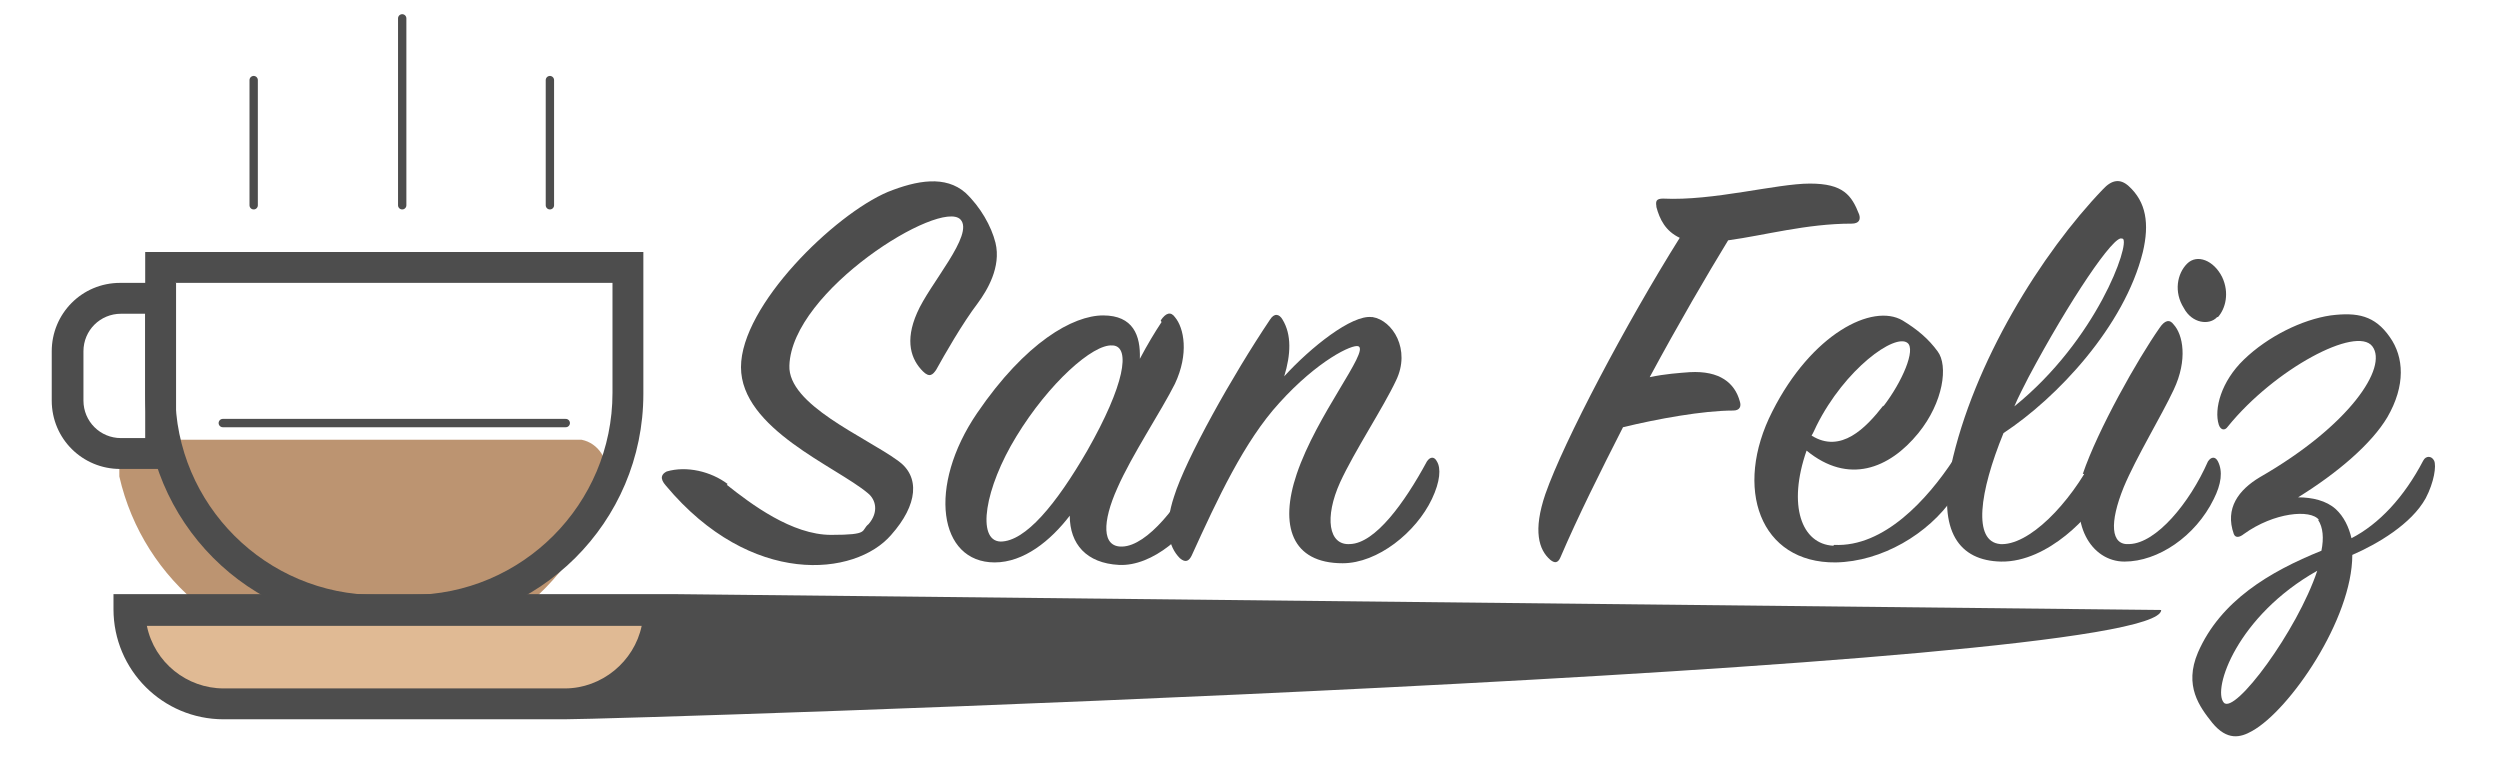
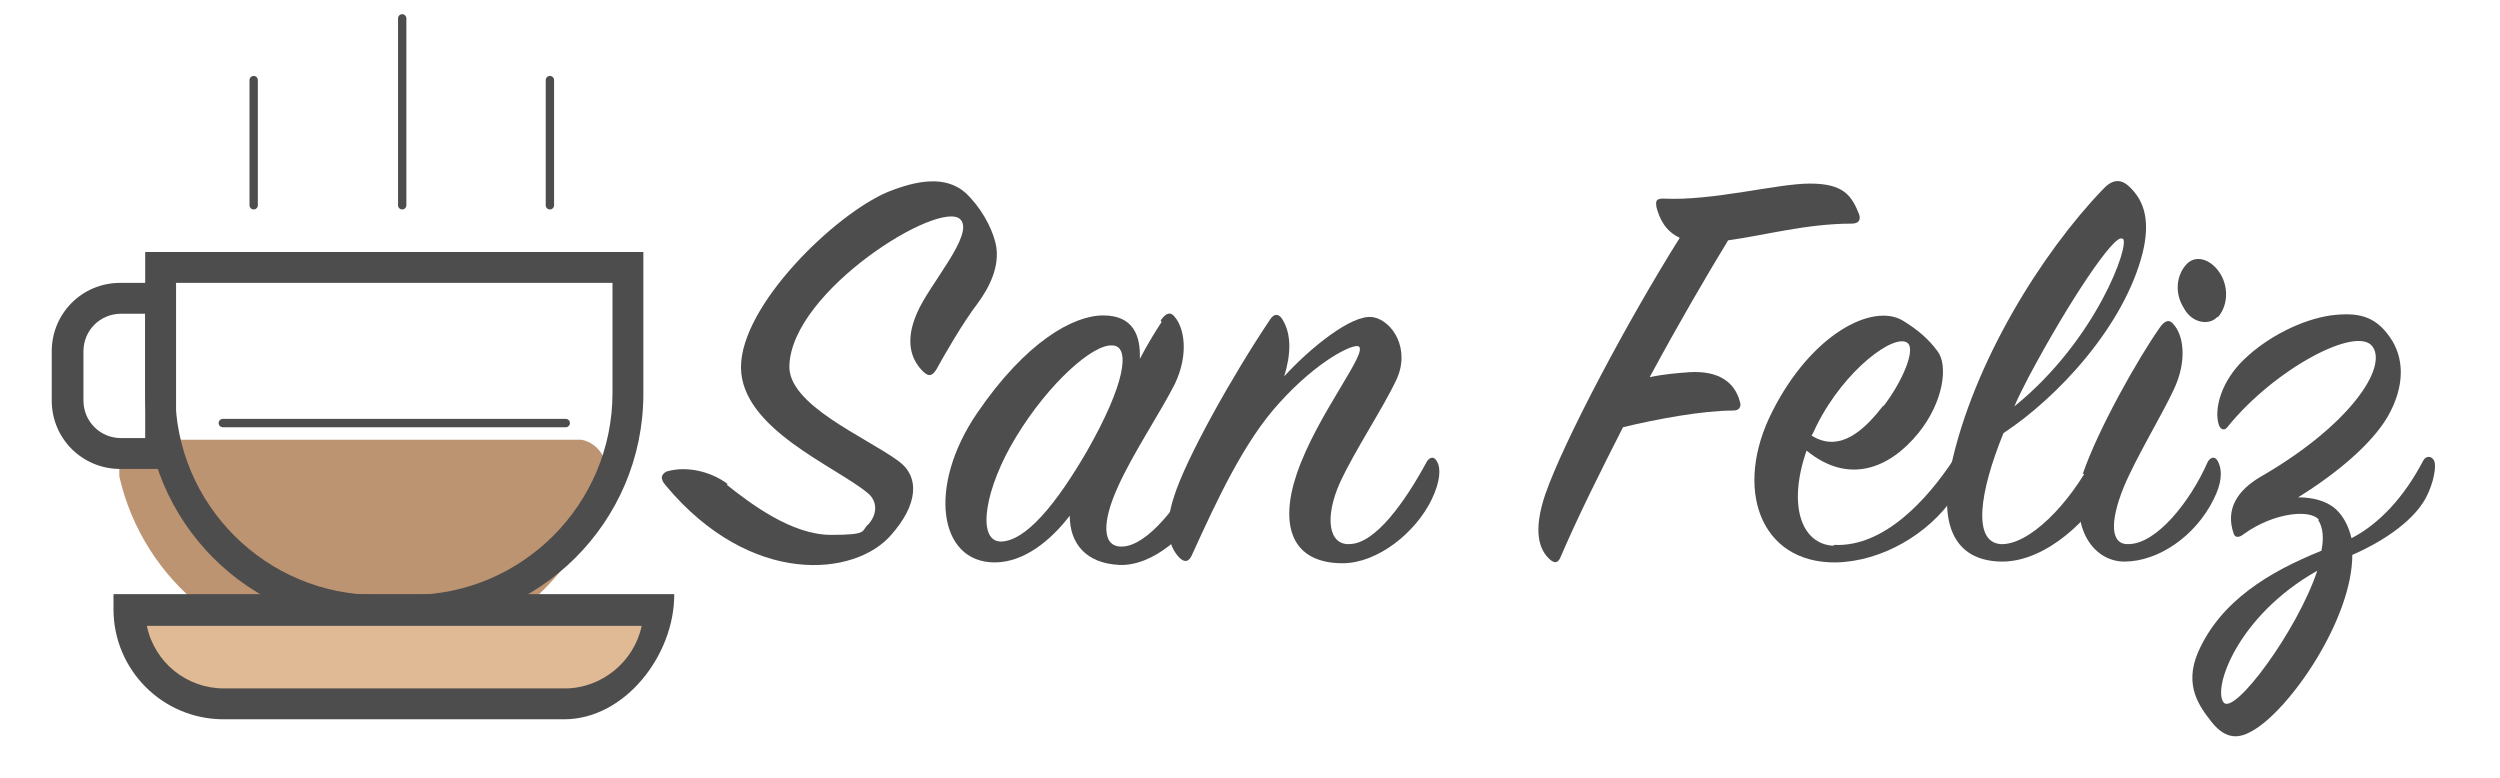
<svg xmlns="http://www.w3.org/2000/svg" version="1.1" viewBox="0 0 299.6 93.2">
  <defs>
    <style>
      .st0 {
        fill: #bc9471;
      }

      .st1 {
        fill: #4d4d4d;
      }

      .st2 {
        fill: #e0ba94;
      }

      .st3 {
        fill: none;
        stroke: #4d4d4d;
        stroke-linecap: round;
        stroke-linejoin: round;
      }
    </style>
  </defs>
  <g id="Capa_1">
    <g>
      <path class="st1" d="M87.1,58.1c2.9,2.3,7.8,6,12.5,6s3.5-.5,4.5-1.3c1.2-1.4.9-2.9-.1-3.7-3.8-3.2-15.2-7.7-15.2-15.1s11.2-18.3,17.6-21c3.5-1.4,6.9-2,9.3.1,1.8,1.7,3.1,4,3.6,6,.7,2.9-1,5.7-2.1,7.2-1.9,2.5-4,6.2-5,8-.4.6-.8,1-1.6.2-1.4-1.4-2.2-3.6-.7-7,1.5-3.5,6.9-9.4,5.2-11.2-2.4-2.5-20.2,8.5-20.5,17.5-.2,4.7,9,8.5,13,11.4,2.7,1.9,2.4,5.3-.8,8.9-4.3,5-16.8,6.3-27-5.9-.8-.9-.5-1.4.1-1.7,2.4-.7,5.3,0,7.3,1.5Z" />
      <path class="st1" d="M139.1,38.4c.6-.9,1.2-1.1,1.7-.4,1.1,1.3,1.7,4.4,0,8-1.6,3.2-5.2,8.6-6.9,12.5-1.8,4-1.9,7.1.6,7,3-.1,6.9-5,9.4-10,.4-.6.9-.7,1.2,0s.3,2.4-.6,4.5c-1.9,4-6.4,7.9-10.4,7.7-3.9-.2-5.9-2.5-5.9-5.9-2.3,3-5.5,5.6-9,5.6-6.7,0-8.1-9.1-2.1-17.9,5.8-8.5,11.5-11.7,15.1-11.7s4.5,2.4,4.4,5.2c.9-1.7,1.8-3.2,2.6-4.4ZM133.3,41.4c-2.3-.2-7.6,4.5-11.5,10.9-3.8,6.2-4.8,12.5-1.9,12.6,3,0,6.7-4.5,10.4-10.9,4.5-7.9,5.2-12.4,3.1-12.6Z" />
      <path class="st1" d="M164.5,38c2.4.4,4.6,3.9,2.8,7.6-1.5,3.2-5,8.5-6.7,12.2-1.9,4.2-1.4,7.6,1.2,7.4,3-.1,6.5-4.9,9.2-9.9.4-.6.9-.6,1.2,0,.5.8.4,2.4-.6,4.5-1.9,4-6.5,7.7-10.7,7.7-6.1,0-7.6-4.5-5.5-10.7,2.4-7.1,8.7-14.7,7.4-15.3-.7-.3-4.9,1.7-9.5,6.8-4.2,4.6-7.4,11.5-10.5,18.3-.3.6-.7.9-1.4.3-1.4-1.4-1.9-3.8-.7-7.4,1.4-4.5,7-14.5,11.5-21.2.5-.8,1.1-.7,1.5,0,1.1,1.8,1,4.2.2,6.8,3.2-3.5,8.1-7.4,10.5-7.1Z" />
      <path class="st1" d="M198.5,24.7c-.1-.6,0-.9.8-.9,6,.3,13.6-1.8,17.6-1.8s5,1.4,5.9,3.7c.2.6,0,1.1-.9,1.1-5.4,0-10.4,1.4-14.8,2-2.5,4.1-5.9,9.9-9.4,16.4,1.9-.4,3.5-.5,4.8-.6,3.6-.2,5.4,1.3,6,3.5.2.6,0,1.1-.8,1.1-3.6,0-9.1,1-13.2,2-2.7,5.3-5.4,10.7-7.5,15.6-.3.7-.7.7-1.2.3-1.4-1.2-2.1-3.5-.6-7.9,2.2-6.3,9.7-20.5,16.1-30.7-1.7-.8-2.4-2.2-2.8-3.7Z" />
      <path class="st1" d="M219.8,65.3c6,.3,11.2-5.5,14.3-10.2.4-.6.9-.6,1.2,0,.3.6,0,2.6-1.2,4.5-3,4.4-8.6,7.7-14.1,7.8-9.1.1-12.3-8.9-7.6-18.1,4.7-9.3,12-13,15.6-10.9,1.8,1.1,3.1,2.2,4.2,3.7,1.3,1.7.7,6.1-2.3,9.8-3.5,4.3-8.4,6.2-13.4,2.1-2.3,6.6-.6,11.2,3.2,11.4ZM225.7,48.7c2.3-3,3.9-6.8,2.9-7.6-1.5-1.2-7.5,3.1-10.9,9.9-.2.4-.4.9-.6,1.2,3.5,2.2,6.5-.9,8.6-3.6Z" />
      <path class="st1" d="M239.6,65.2c3.5.3,8.5-4.9,11.3-10.4.5-.9,1.3-1,1.6,0,.4,1.2,0,2.7-.7,4.5-1,2.2-6.3,8.1-12,8-5-.1-7.6-3.6-6-11.4,2.7-12.5,10.9-25.6,18.2-33.2,1.1-1.2,2.1-1.3,3.1-.4,2.1,1.9,2.5,4.5,1.7,7.9-2.2,8.9-10.3,17.5-16.7,21.7-2.9,7.1-3.7,13-.4,13.3ZM254.3,28.6c-.9-.6-6.3,7.4-11.2,16.6-.6,1.2-1.2,2.3-1.7,3.5,9.9-8,13.9-19.5,13-20.1Z" />
      <path class="st1" d="M249.6,56.8c1.8-5.3,6.6-13.8,9.2-17.5.6-.9,1.2-1.1,1.7-.4,1.1,1.2,1.7,4.2,0,7.8-1.5,3.2-4.5,8.1-6,11.7-1.7,4.2-1.6,7,.7,6.8,3.2-.1,7.2-4.9,9.4-9.9.4-.6.9-.6,1.2,0,.6,1.2.4,2.7-.5,4.5-2.2,4.5-6.7,7.5-10.7,7.5s-6.8-4.6-4.8-10.5ZM265.7,38c-.9,1-3,.8-4-1.1-1.2-1.9-.8-4.1.4-5.3,1.2-1.2,3.2-.4,4.2,1.6.9,1.9.4,3.8-.5,4.8Z" />
      <path class="st1" d="M277.9,62.3c-1-1.3-5.4-.9-9,1.7-.5.4-1,.5-1.2,0-1.1-3.1.6-5.3,3.1-6.8,10.8-6.2,15.4-13.2,13.5-15.7s-11.7,2.7-17.3,9.6c-.4.6-.9.4-1.1-.2-.6-1.9.3-5.2,3-7.8,2.9-2.8,7-4.8,10.4-5.3,3.2-.4,5.3,0,7.1,2.6,1.7,2.4,1.9,5.8-.3,9.6-1.9,3.2-6,6.7-10.7,9.6,1.7,0,3.4.4,4.5,1.4,1,.9,1.6,2.2,1.9,3.5,3.3-1.7,6.3-4.9,8.6-9.3.3-.6,1-.6,1.3,0,.3.6,0,2.6-1,4.5-1.7,3.1-5.8,5.5-8.8,6.8,0,7.7-7.5,18.6-12,21.1-1.4.8-3,1.2-4.8-1-1.5-1.9-3.4-4.4-1.7-8.4,2.7-6.2,8.6-9.7,14.8-12.2.3-1.5.2-2.8-.4-3.7ZM266.5,84.2c1.3,1.5,8.8-8.6,11.2-15.8-9.6,5.4-12.6,14.2-11.2,15.8Z" />
    </g>
  </g>
  <g id="icon">
    <g>
      <path class="st0" d="M18.1,52.6c-2.1,0-3.8,1.6-3.8,3.7,0,.3,0,.6,0,.8,2.9,12.7,14.2,21.7,27.2,21.7h4c13,0,24.3-9,27.1-21.7.4-2-.9-4-2.9-4.4-.3,0-.5,0-.8,0H18.1Z" />
      <path class="st1" d="M73.4,33.9v13.2c0,13.3-10.8,24.2-24.2,24.2h-4c-13.3,0-24.2-10.8-24.2-24.2v-13.2h52.3M77.1,30.2H17.4v16.9c0,15.4,12.4,27.9,27.8,27.9,0,0,0,0,0,0h4c15.4,0,27.9-12.4,27.9-27.8,0,0,0,0,0,0v-16.9Z" />
      <path class="st2" d="M26.8,84.3c-6.2,0-11.2-5-11.2-11.2h63.5c0,6.2-5,11.2-11.2,11.2H26.8Z" />
-       <path class="st1" d="M76.9,75c-.9,4.3-4.8,7.5-9.2,7.5H26.8c-4.4,0-8.3-3.1-9.2-7.5h59.3M80.8,71.2H13.6v1.8c0,7.3,5.9,13.2,13.2,13.2h40.8c7.3,0,191.4-5.8,191.4-13.1h0l-178.2-1.9ZM17.4,37.6v14.9h-2.9c-2.5,0-4.5-2-4.5-4.5v-5.9c0-2.5,2-4.5,4.5-4.5h2.9M21.1,33.9h-6.7c-4.6,0-8.2,3.7-8.2,8.2v5.9c0,4.6,3.7,8.2,8.2,8.2h6.7v-22.4Z" />
+       <path class="st1" d="M76.9,75c-.9,4.3-4.8,7.5-9.2,7.5H26.8c-4.4,0-8.3-3.1-9.2-7.5h59.3M80.8,71.2H13.6v1.8c0,7.3,5.9,13.2,13.2,13.2h40.8c7.3,0,13.2-7.7,13.2-14.9M259.1,73.1,17.4,37.6v14.9h-2.9c-2.5,0-4.5-2-4.5-4.5v-5.9c0-2.5,2-4.5,4.5-4.5h2.9M21.1,33.9h-6.7c-4.6,0-8.2,3.7-8.2,8.2v5.9c0,4.6,3.7,8.2,8.2,8.2h6.7v-22.4Z" />
      <line class="st3" x1="48.2" y1="24.6" x2="48.2" y2="2.2" />
      <line class="st3" x1="65.9" y1="24.6" x2="65.9" y2="9.6" />
      <line class="st3" x1="30.4" y1="24.6" x2="30.4" y2="9.6" />
      <line class="st3" x1="26.7" y1="50.7" x2="67.8" y2="50.7" />
    </g>
  </g>
</svg>
